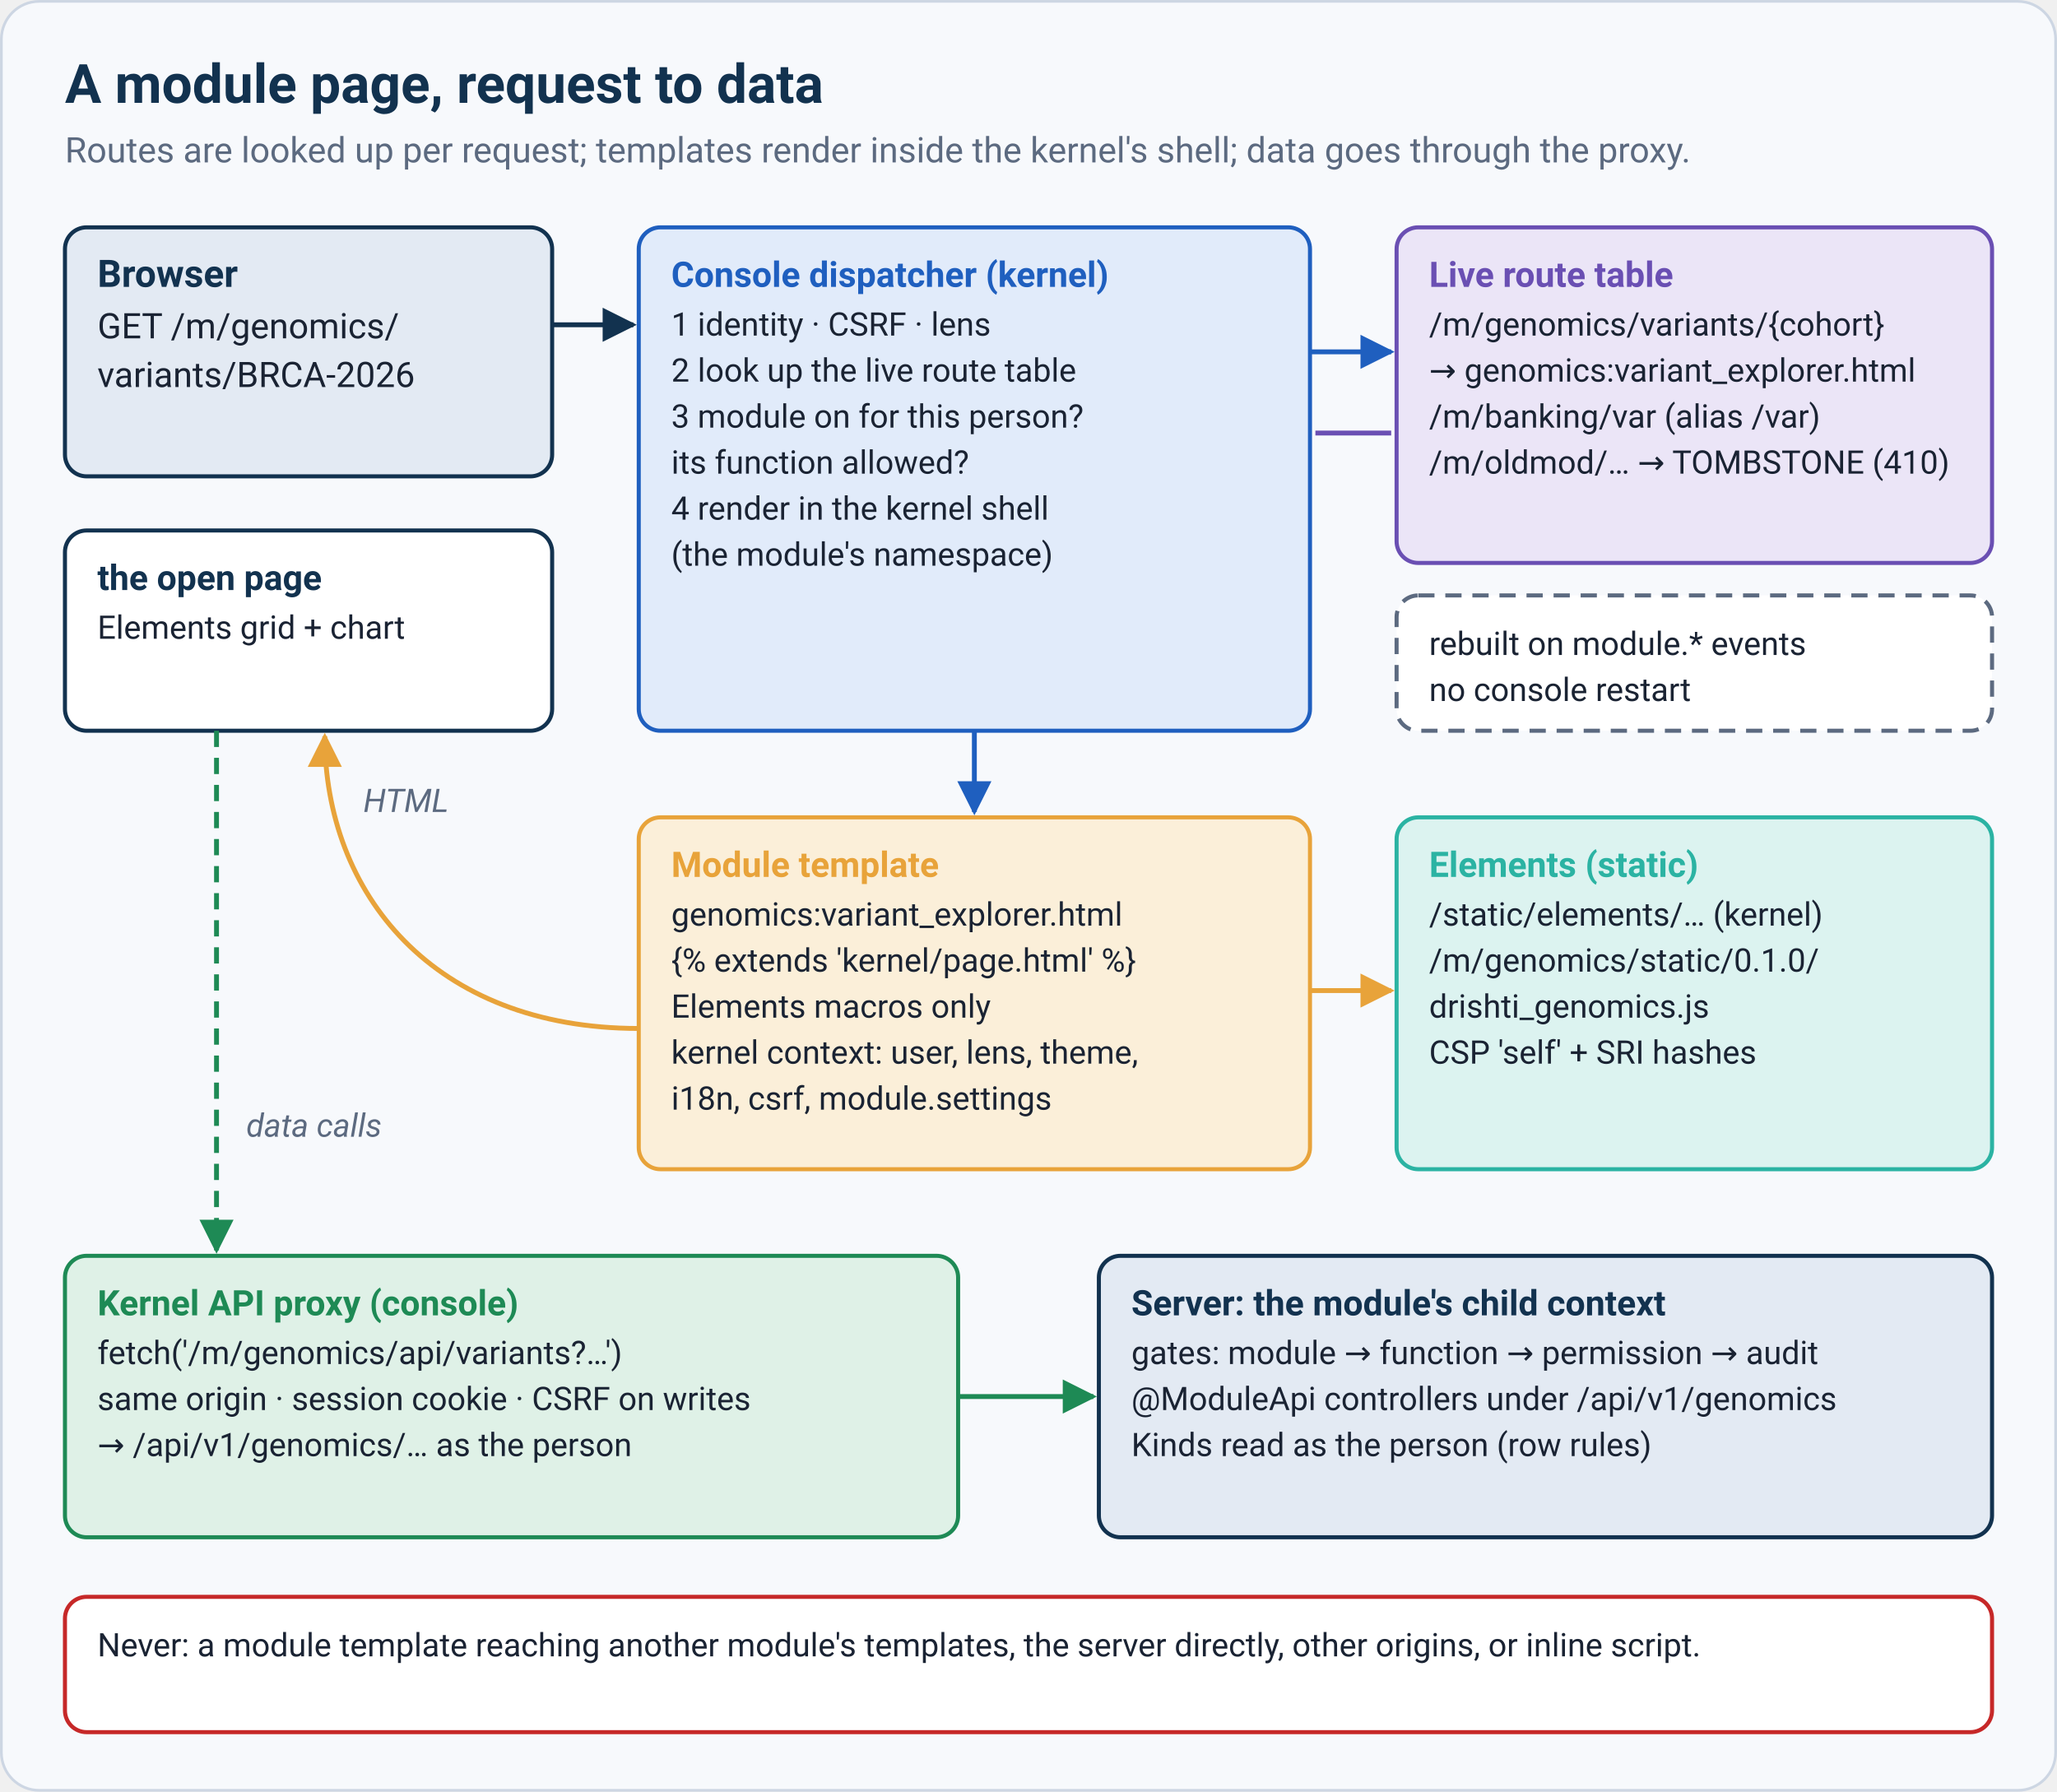
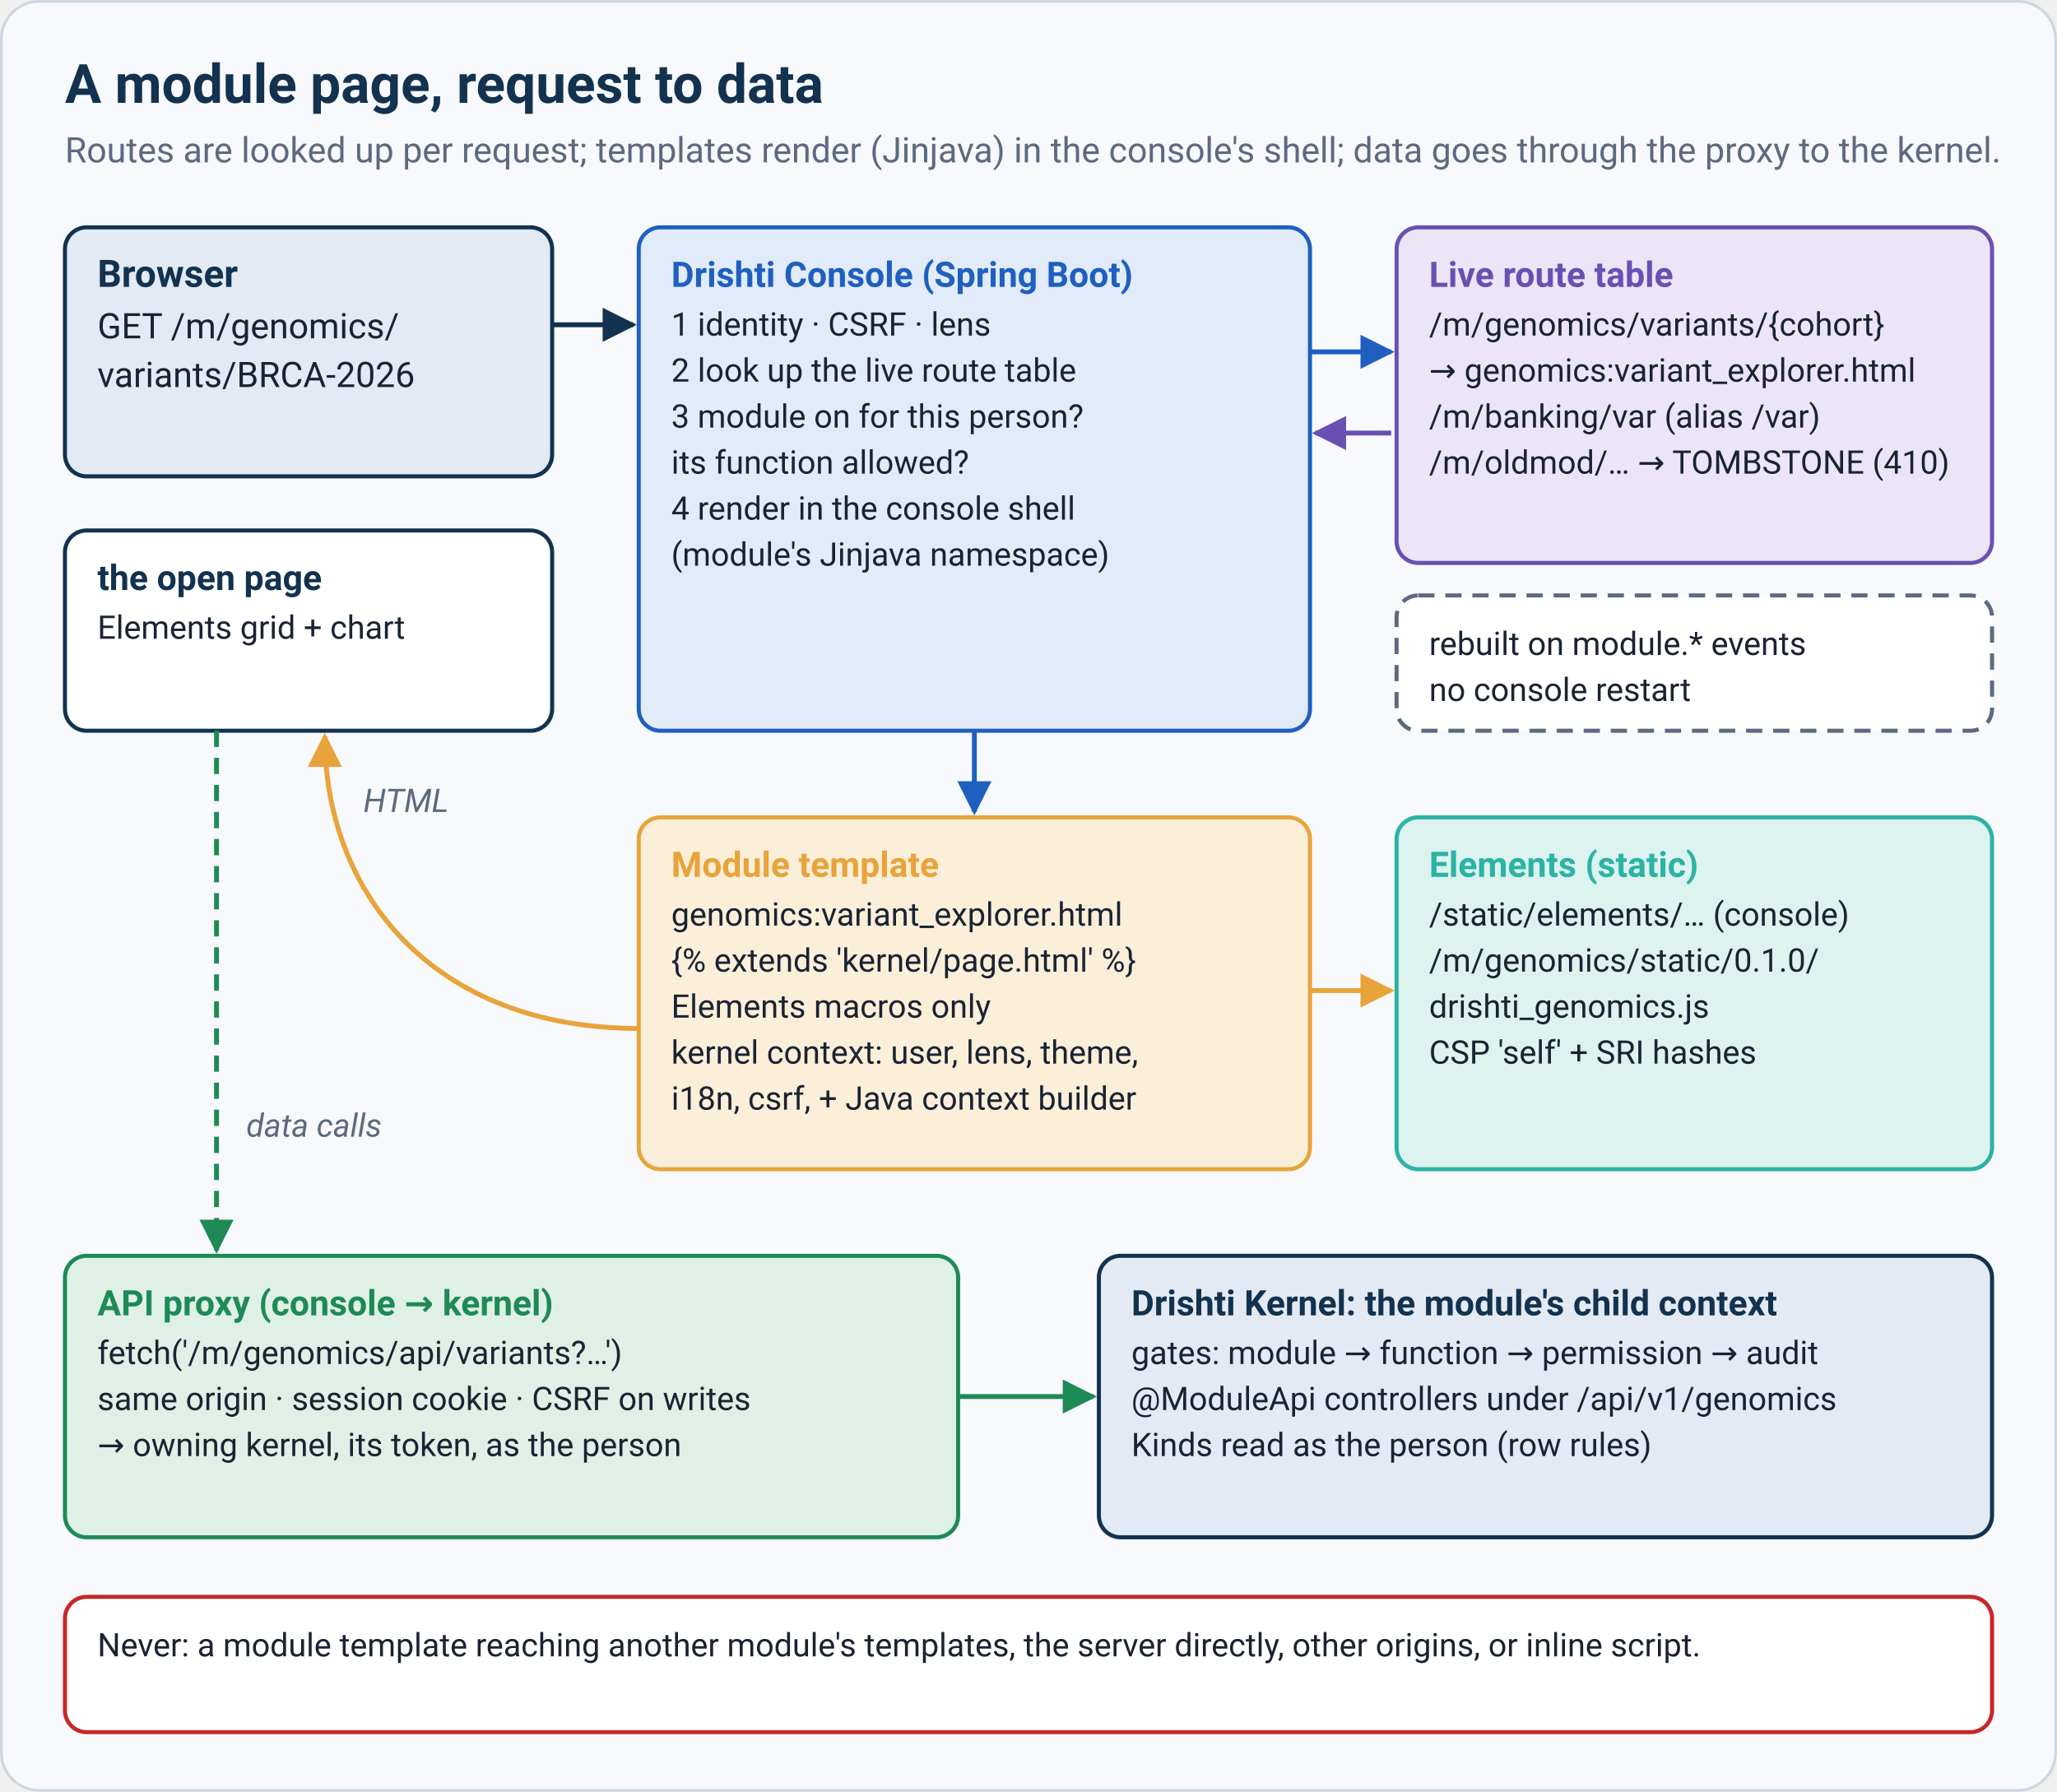
<svg xmlns="http://www.w3.org/2000/svg" viewBox="0 0 760 662" width="760" height="662" role="img" aria-label="A module page, request to data" font-family="system-ui, -apple-system, 'Segoe UI', Roboto, 'DejaVu Sans', Arial, sans-serif">
  <defs>
    <marker id="a1a2333" viewBox="0 0 10 10" refX="9" refY="5" markerWidth="7" markerHeight="7" orient="auto-start-reverse">
      <path d="M0,0L10,5L0,10z" fill="#1a2333" />
    </marker>
    <marker id="a1f5fbf" viewBox="0 0 10 10" refX="9" refY="5" markerWidth="7" markerHeight="7" orient="auto-start-reverse">
      <path d="M0,0L10,5L0,10z" fill="#1f5fbf" />
    </marker>
    <marker id="a1e8a55" viewBox="0 0 10 10" refX="9" refY="5" markerWidth="7" markerHeight="7" orient="auto-start-reverse">
      <path d="M0,0L10,5L0,10z" fill="#1e8a55" />
    </marker>
    <marker id="ac62828" viewBox="0 0 10 10" refX="9" refY="5" markerWidth="7" markerHeight="7" orient="auto-start-reverse">
      <path d="M0,0L10,5L0,10z" fill="#c62828" />
    </marker>
    <marker id="ae8a33a" viewBox="0 0 10 10" refX="9" refY="5" markerWidth="7" markerHeight="7" orient="auto-start-reverse">
      <path d="M0,0L10,5L0,10z" fill="#e8a33a" />
    </marker>
    <marker id="a2bb3a3" viewBox="0 0 10 10" refX="9" refY="5" markerWidth="7" markerHeight="7" orient="auto-start-reverse">
      <path d="M0,0L10,5L0,10z" fill="#2bb3a3" />
    </marker>
    <marker id="a5c6a80" viewBox="0 0 10 10" refX="9" refY="5" markerWidth="7" markerHeight="7" orient="auto-start-reverse">
      <path d="M0,0L10,5L0,10z" fill="#5c6a80" />
    </marker>
    <marker id="a12324f" viewBox="0 0 10 10" refX="9" refY="5" markerWidth="7" markerHeight="7" orient="auto-start-reverse">
      <path d="M0,0L10,5L0,10z" fill="#12324f" />
    </marker>
+     <marker id="a6a4fb3" viewBox="0 0 10 10" refX="9" refY="5" markerWidth="7" markerHeight="7" orient="auto-start-reverse">
+       <path d="M0,0L10,5L0,10z" fill="#6a4fb3" />
+     </marker>
  </defs>
  <rect x="0.5" y="0.5" width="759" height="661" rx="14" fill="#f7f9fc" stroke="#cdd6e3" />
  <text x="24" y="38" font-size="20" font-weight="700" fill="#12324f">A module page, request to data</text>
-   <text x="24" y="60" font-size="13" fill="#5c6a80">Routes are looked up per request; templates render inside the kernel's shell; data goes through the proxy.</text>
+   <text x="24" y="60" font-size="13" fill="#5c6a80">Routes are looked up per request; templates render (Jinjava) in the console's shell; data goes through the proxy to the kernel.</text>
  <rect x="24" y="84" width="180" height="92" rx="8" fill="#e3eaf3" stroke="#12324f" stroke-width="1.5" />
  <text x="36" y="106" font-size="14" font-weight="700" fill="#12324f" text-anchor="start">Browser</text>
  <text x="36" y="125" font-size="13" font-weight="400" fill="#1a2333" text-anchor="start">GET /m/genomics/</text>
  <text x="36" y="143" font-size="13" font-weight="400" fill="#1a2333" text-anchor="start">variants/BRCA-2026</text>
  <rect x="24" y="196" width="180" height="74" rx="8" fill="#ffffff" stroke="#12324f" stroke-width="1.5" />
  <text x="36" y="218" font-size="13" font-weight="700" fill="#12324f" text-anchor="start">the open page</text>
  <text x="36" y="236" font-size="12" font-weight="400" fill="#1a2333" text-anchor="start">Elements grid + chart</text>
  <rect x="236" y="84" width="248" height="186" rx="8" fill="#e1ebfa" stroke="#1f5fbf" stroke-width="1.5" />
-   <text x="248" y="106" font-size="13" font-weight="700" fill="#1f5fbf" text-anchor="start">Console dispatcher (kernel)</text>
+   <text x="248" y="106" font-size="13" font-weight="700" fill="#1f5fbf" text-anchor="start">Drishti Console (Spring Boot)</text>
  <text x="248" y="124" font-size="12" font-weight="400" fill="#1a2333" text-anchor="start">1 identity · CSRF · lens</text>
  <text x="248" y="141" font-size="12" font-weight="400" fill="#1a2333" text-anchor="start">2 look up the live route table</text>
  <text x="248" y="158" font-size="12" font-weight="400" fill="#1a2333" text-anchor="start">3 module on for this person?</text>
  <text x="248" y="175" font-size="12" font-weight="400" fill="#1a2333" text-anchor="start">   its function allowed?</text>
-   <text x="248" y="192" font-size="12" font-weight="400" fill="#1a2333" text-anchor="start">4 render in the kernel shell</text>
-   <text x="248" y="209" font-size="12" font-weight="400" fill="#1a2333" text-anchor="start">   (the module's namespace)</text>
+   <text x="248" y="192" font-size="12" font-weight="400" fill="#1a2333" text-anchor="start">4 render in the console shell</text>
+   <text x="248" y="209" font-size="12" font-weight="400" fill="#1a2333" text-anchor="start">   (module's Jinjava namespace)</text>
  <rect x="516" y="84" width="220" height="124" rx="8" fill="#ebe5f7" stroke="#6a4fb3" stroke-width="1.5" />
  <text x="528" y="106" font-size="13" font-weight="700" fill="#6a4fb3" text-anchor="start">Live route table</text>
  <text x="528" y="124" font-size="12" font-weight="400" fill="#1a2333" text-anchor="start">/m/genomics/variants/{cohort}</text>
  <text x="528" y="141" font-size="12" font-weight="400" fill="#1a2333" text-anchor="start">  → genomics:variant_explorer.html</text>
  <text x="528" y="158" font-size="12" font-weight="400" fill="#1a2333" text-anchor="start">/m/banking/var  (alias /var)</text>
  <text x="528" y="175" font-size="12" font-weight="400" fill="#1a2333" text-anchor="start">/m/oldmod/…  → TOMBSTONE (410)</text>
  <rect x="516" y="220" width="220" height="50" rx="8" fill="#ffffff" stroke="#5c6a80" stroke-width="1.5" stroke-dasharray="6 4" />
  <text x="528" y="242" font-size="12" font-weight="400" fill="#1a2333" text-anchor="start">rebuilt on module.* events</text>
  <text x="528" y="259" font-size="12" font-weight="400" fill="#1a2333" text-anchor="start">no console restart</text>
  <path d="M204,120 L234,120" fill="none" stroke="#12324f" stroke-width="1.8" marker-end="url(#a12324f)" />
  <path d="M484,130 L514,130" fill="none" stroke="#1f5fbf" stroke-width="1.8" marker-end="url(#a1f5fbf)" />
  <path d="M514,160 L486,160" fill="none" stroke="#6a4fb3" stroke-width="1.8" marker-end="url(#a6a4fb3)" />
  <rect x="236" y="302" width="248" height="130" rx="8" fill="#fbefd9" stroke="#e8a33a" stroke-width="1.5" />
  <text x="248" y="324" font-size="13" font-weight="700" fill="#e8a33a" text-anchor="start">Module template</text>
  <text x="248" y="342" font-size="12" font-weight="400" fill="#1a2333" text-anchor="start">genomics:variant_explorer.html</text>
  <text x="248" y="359" font-size="12" font-weight="400" fill="#1a2333" text-anchor="start">{% extends 'kernel/page.html' %}</text>
  <text x="248" y="376" font-size="12" font-weight="400" fill="#1a2333" text-anchor="start">Elements macros only</text>
  <text x="248" y="393" font-size="12" font-weight="400" fill="#1a2333" text-anchor="start">kernel context: user, lens, theme,</text>
-   <text x="248" y="410" font-size="12" font-weight="400" fill="#1a2333" text-anchor="start">i18n, csrf, module.settings</text>
+   <text x="248" y="410" font-size="12" font-weight="400" fill="#1a2333" text-anchor="start">i18n, csrf, + Java context builder</text>
  <rect x="516" y="302" width="220" height="130" rx="8" fill="#dcf3f0" stroke="#2bb3a3" stroke-width="1.5" />
  <text x="528" y="324" font-size="13" font-weight="700" fill="#2bb3a3" text-anchor="start">Elements (static)</text>
-   <text x="528" y="342" font-size="12" font-weight="400" fill="#1a2333" text-anchor="start">/static/elements/… (kernel)</text>
+   <text x="528" y="342" font-size="12" font-weight="400" fill="#1a2333" text-anchor="start">/static/elements/… (console)</text>
  <text x="528" y="359" font-size="12" font-weight="400" fill="#1a2333" text-anchor="start">/m/genomics/static/0.1.0/</text>
  <text x="528" y="376" font-size="12" font-weight="400" fill="#1a2333" text-anchor="start">  drishti_genomics.js</text>
  <text x="528" y="393" font-size="12" font-weight="400" fill="#1a2333" text-anchor="start">CSP 'self' + SRI hashes</text>
  <path d="M360,270 L360,300" fill="none" stroke="#1f5fbf" stroke-width="1.8" marker-end="url(#a1f5fbf)" />
  <path d="M484,366 L514,366" fill="none" stroke="#e8a33a" stroke-width="1.8" marker-end="url(#ae8a33a)" />
  <path d="M236,380 C160,380 120,330 120,272" fill="none" stroke="#e8a33a" stroke-width="1.8" marker-end="url(#ae8a33a)" />
  <text x="150" y="300" font-size="12" font-weight="400" fill="#5c6a80" text-anchor="middle" font-style="italic">HTML</text>
  <rect x="24" y="464" width="330" height="104" rx="8" fill="#dff1e7" stroke="#1e8a55" stroke-width="1.5" />
-   <text x="36" y="486" font-size="13" font-weight="700" fill="#1e8a55" text-anchor="start">Kernel API proxy (console)</text>
+   <text x="36" y="486" font-size="13" font-weight="700" fill="#1e8a55" text-anchor="start">API proxy (console → kernel)</text>
  <text x="36" y="504" font-size="12" font-weight="400" fill="#1a2333" text-anchor="start">fetch('/m/genomics/api/variants?…')</text>
  <text x="36" y="521" font-size="12" font-weight="400" fill="#1a2333" text-anchor="start">same origin · session cookie · CSRF on writes</text>
-   <text x="36" y="538" font-size="12" font-weight="400" fill="#1a2333" text-anchor="start">→ /api/v1/genomics/… as the person</text>
+   <text x="36" y="538" font-size="12" font-weight="400" fill="#1a2333" text-anchor="start">→ owning kernel, its token, as the person</text>
  <path d="M80,270 L80,462" fill="none" stroke="#1e8a55" stroke-width="1.8" stroke-dasharray="6 4" marker-end="url(#a1e8a55)" />
  <text x="116" y="420" font-size="12" font-weight="400" fill="#5c6a80" text-anchor="middle" font-style="italic">data calls</text>
  <rect x="406" y="464" width="330" height="104" rx="8" fill="#e3eaf3" stroke="#12324f" stroke-width="1.5" />
-   <text x="418" y="486" font-size="13" font-weight="700" fill="#12324f" text-anchor="start">Server: the module's child context</text>
+   <text x="418" y="486" font-size="13" font-weight="700" fill="#12324f" text-anchor="start">Drishti Kernel: the module's child context</text>
  <text x="418" y="504" font-size="12" font-weight="400" fill="#1a2333" text-anchor="start">gates: module → function → permission → audit</text>
  <text x="418" y="521" font-size="12" font-weight="400" fill="#1a2333" text-anchor="start">@ModuleApi controllers under /api/v1/genomics</text>
  <text x="418" y="538" font-size="12" font-weight="400" fill="#1a2333" text-anchor="start">Kinds read as the person (row rules)</text>
  <path d="M354,516 L404,516" fill="none" stroke="#1e8a55" stroke-width="1.8" marker-end="url(#a1e8a55)" />
  <rect x="24" y="590" width="712" height="50" rx="8" fill="#ffffff" stroke="#c62828" stroke-width="1.5" />
  <text x="36" y="612" font-size="12" font-weight="400" fill="#1a2333" text-anchor="start">Never: a module template reaching another module's templates, the server directly, other origins, or inline script.</text>
</svg>
